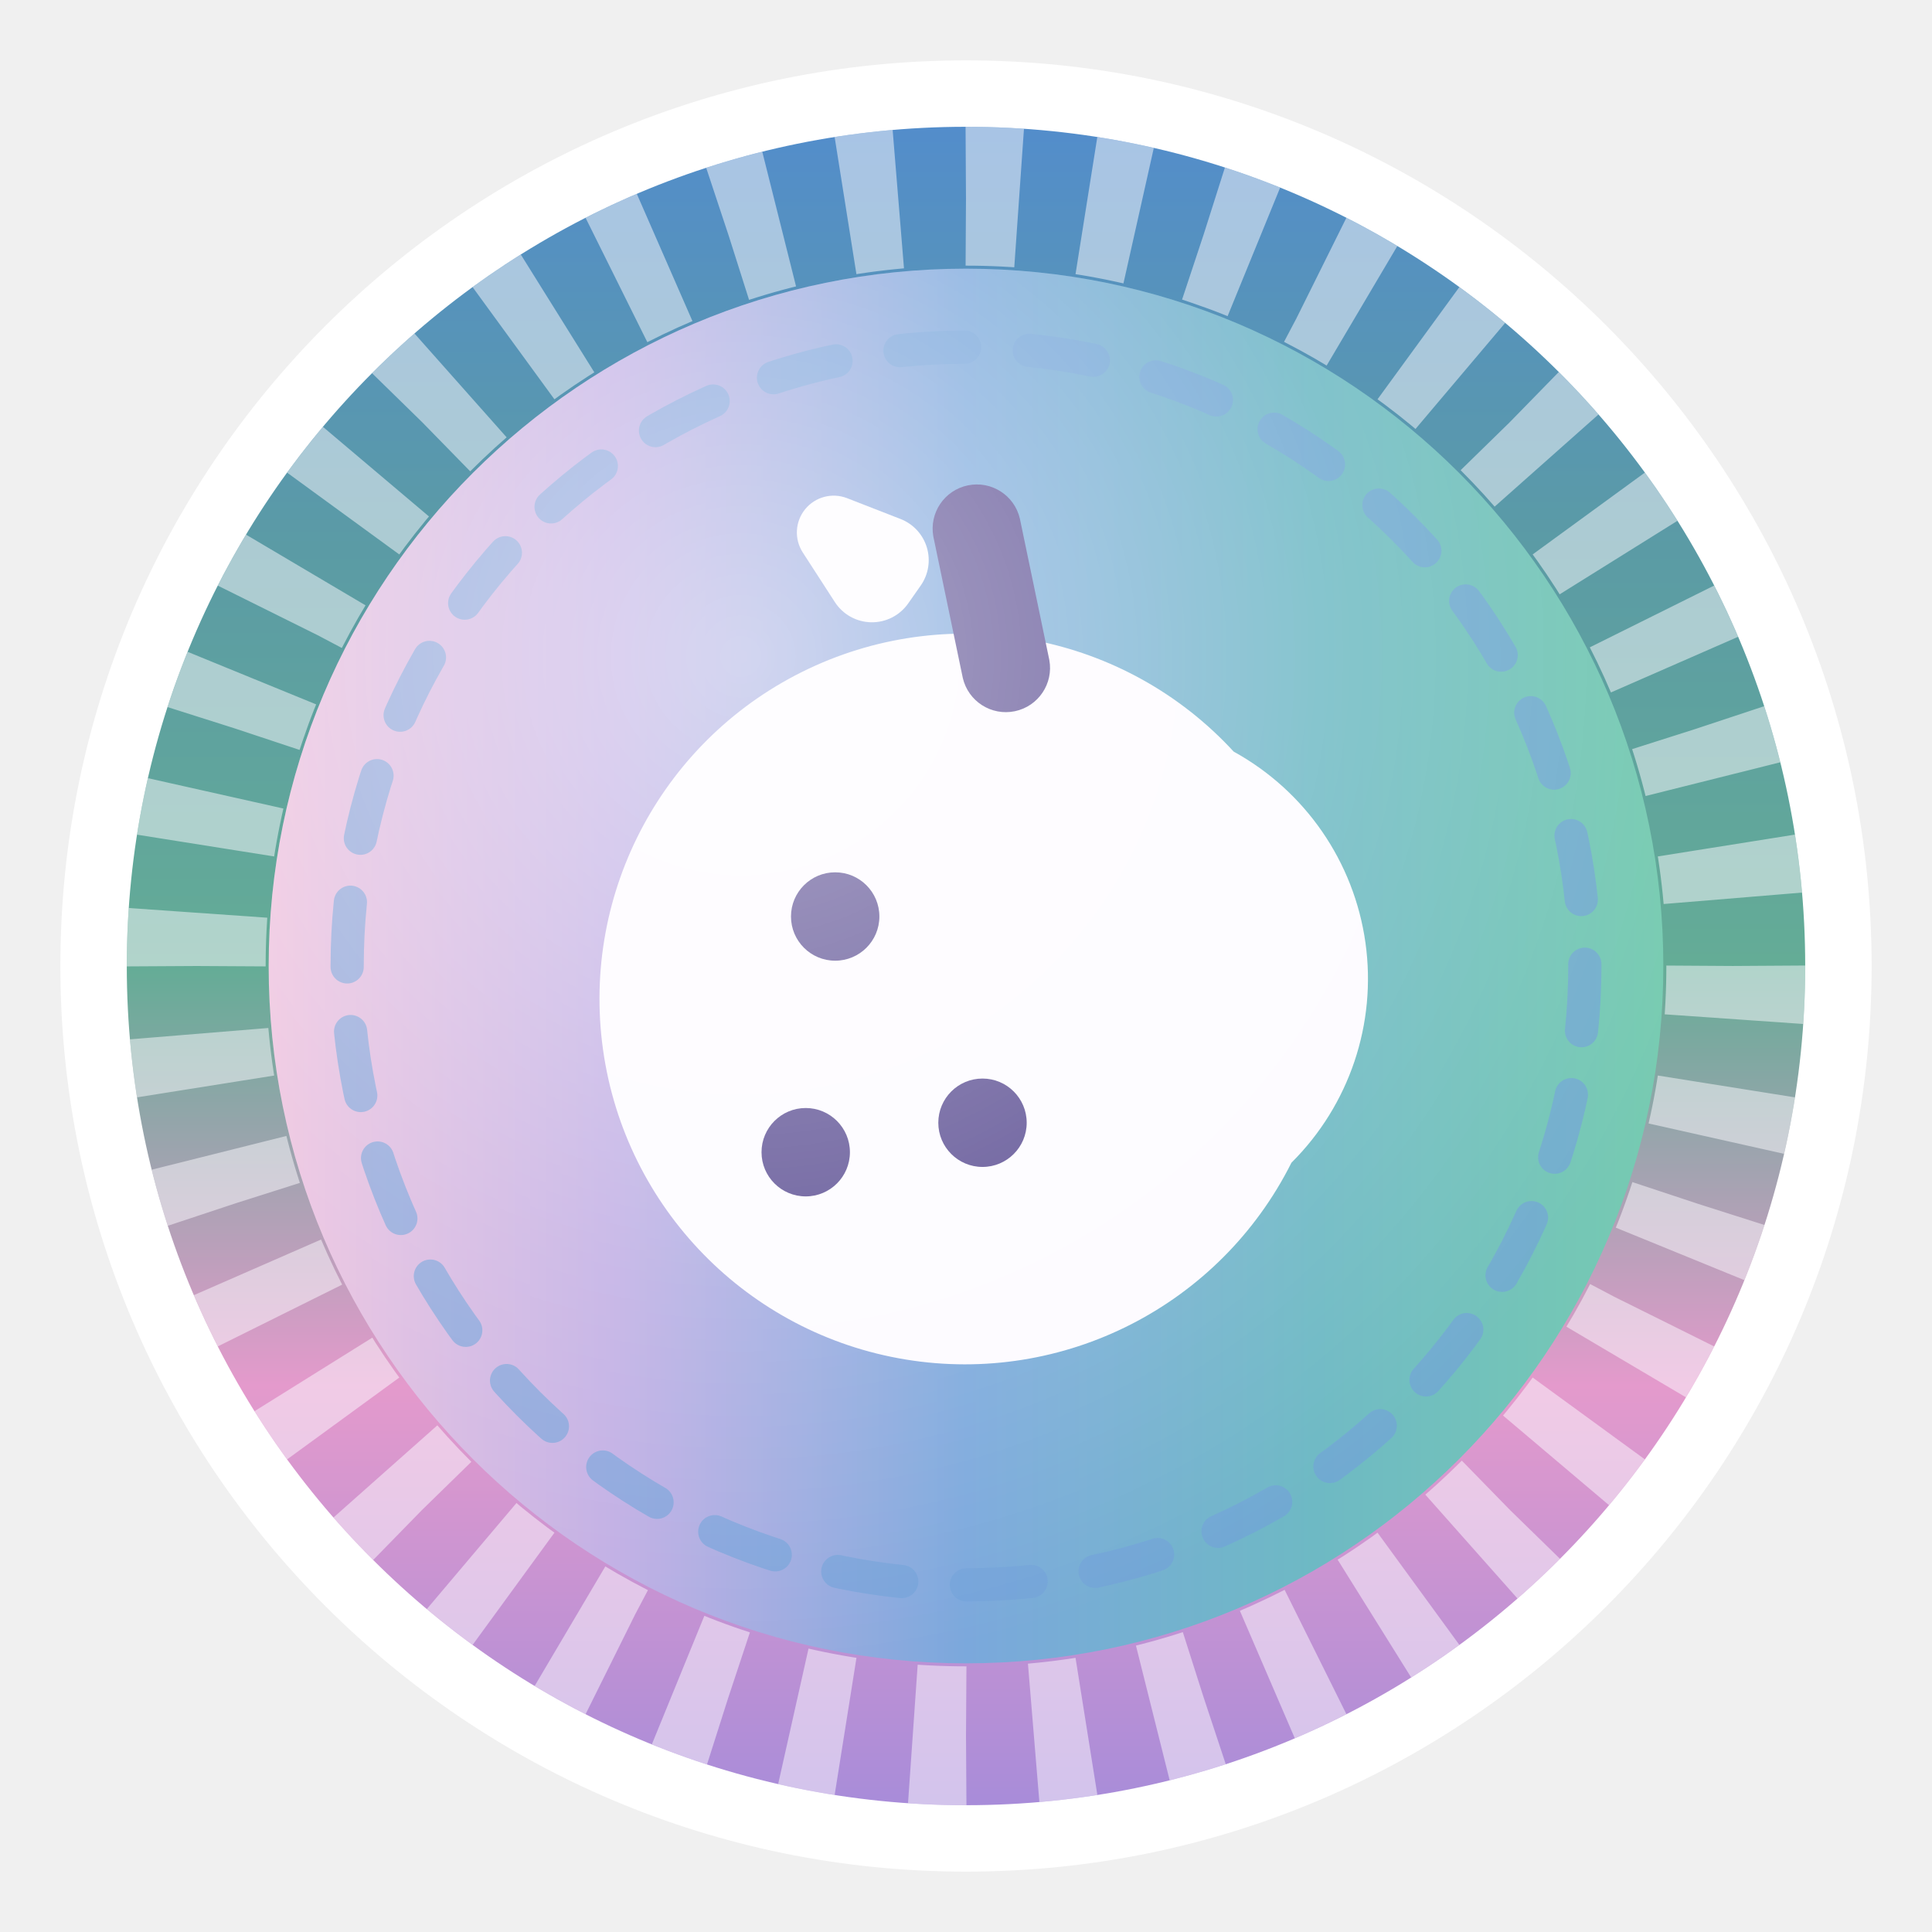
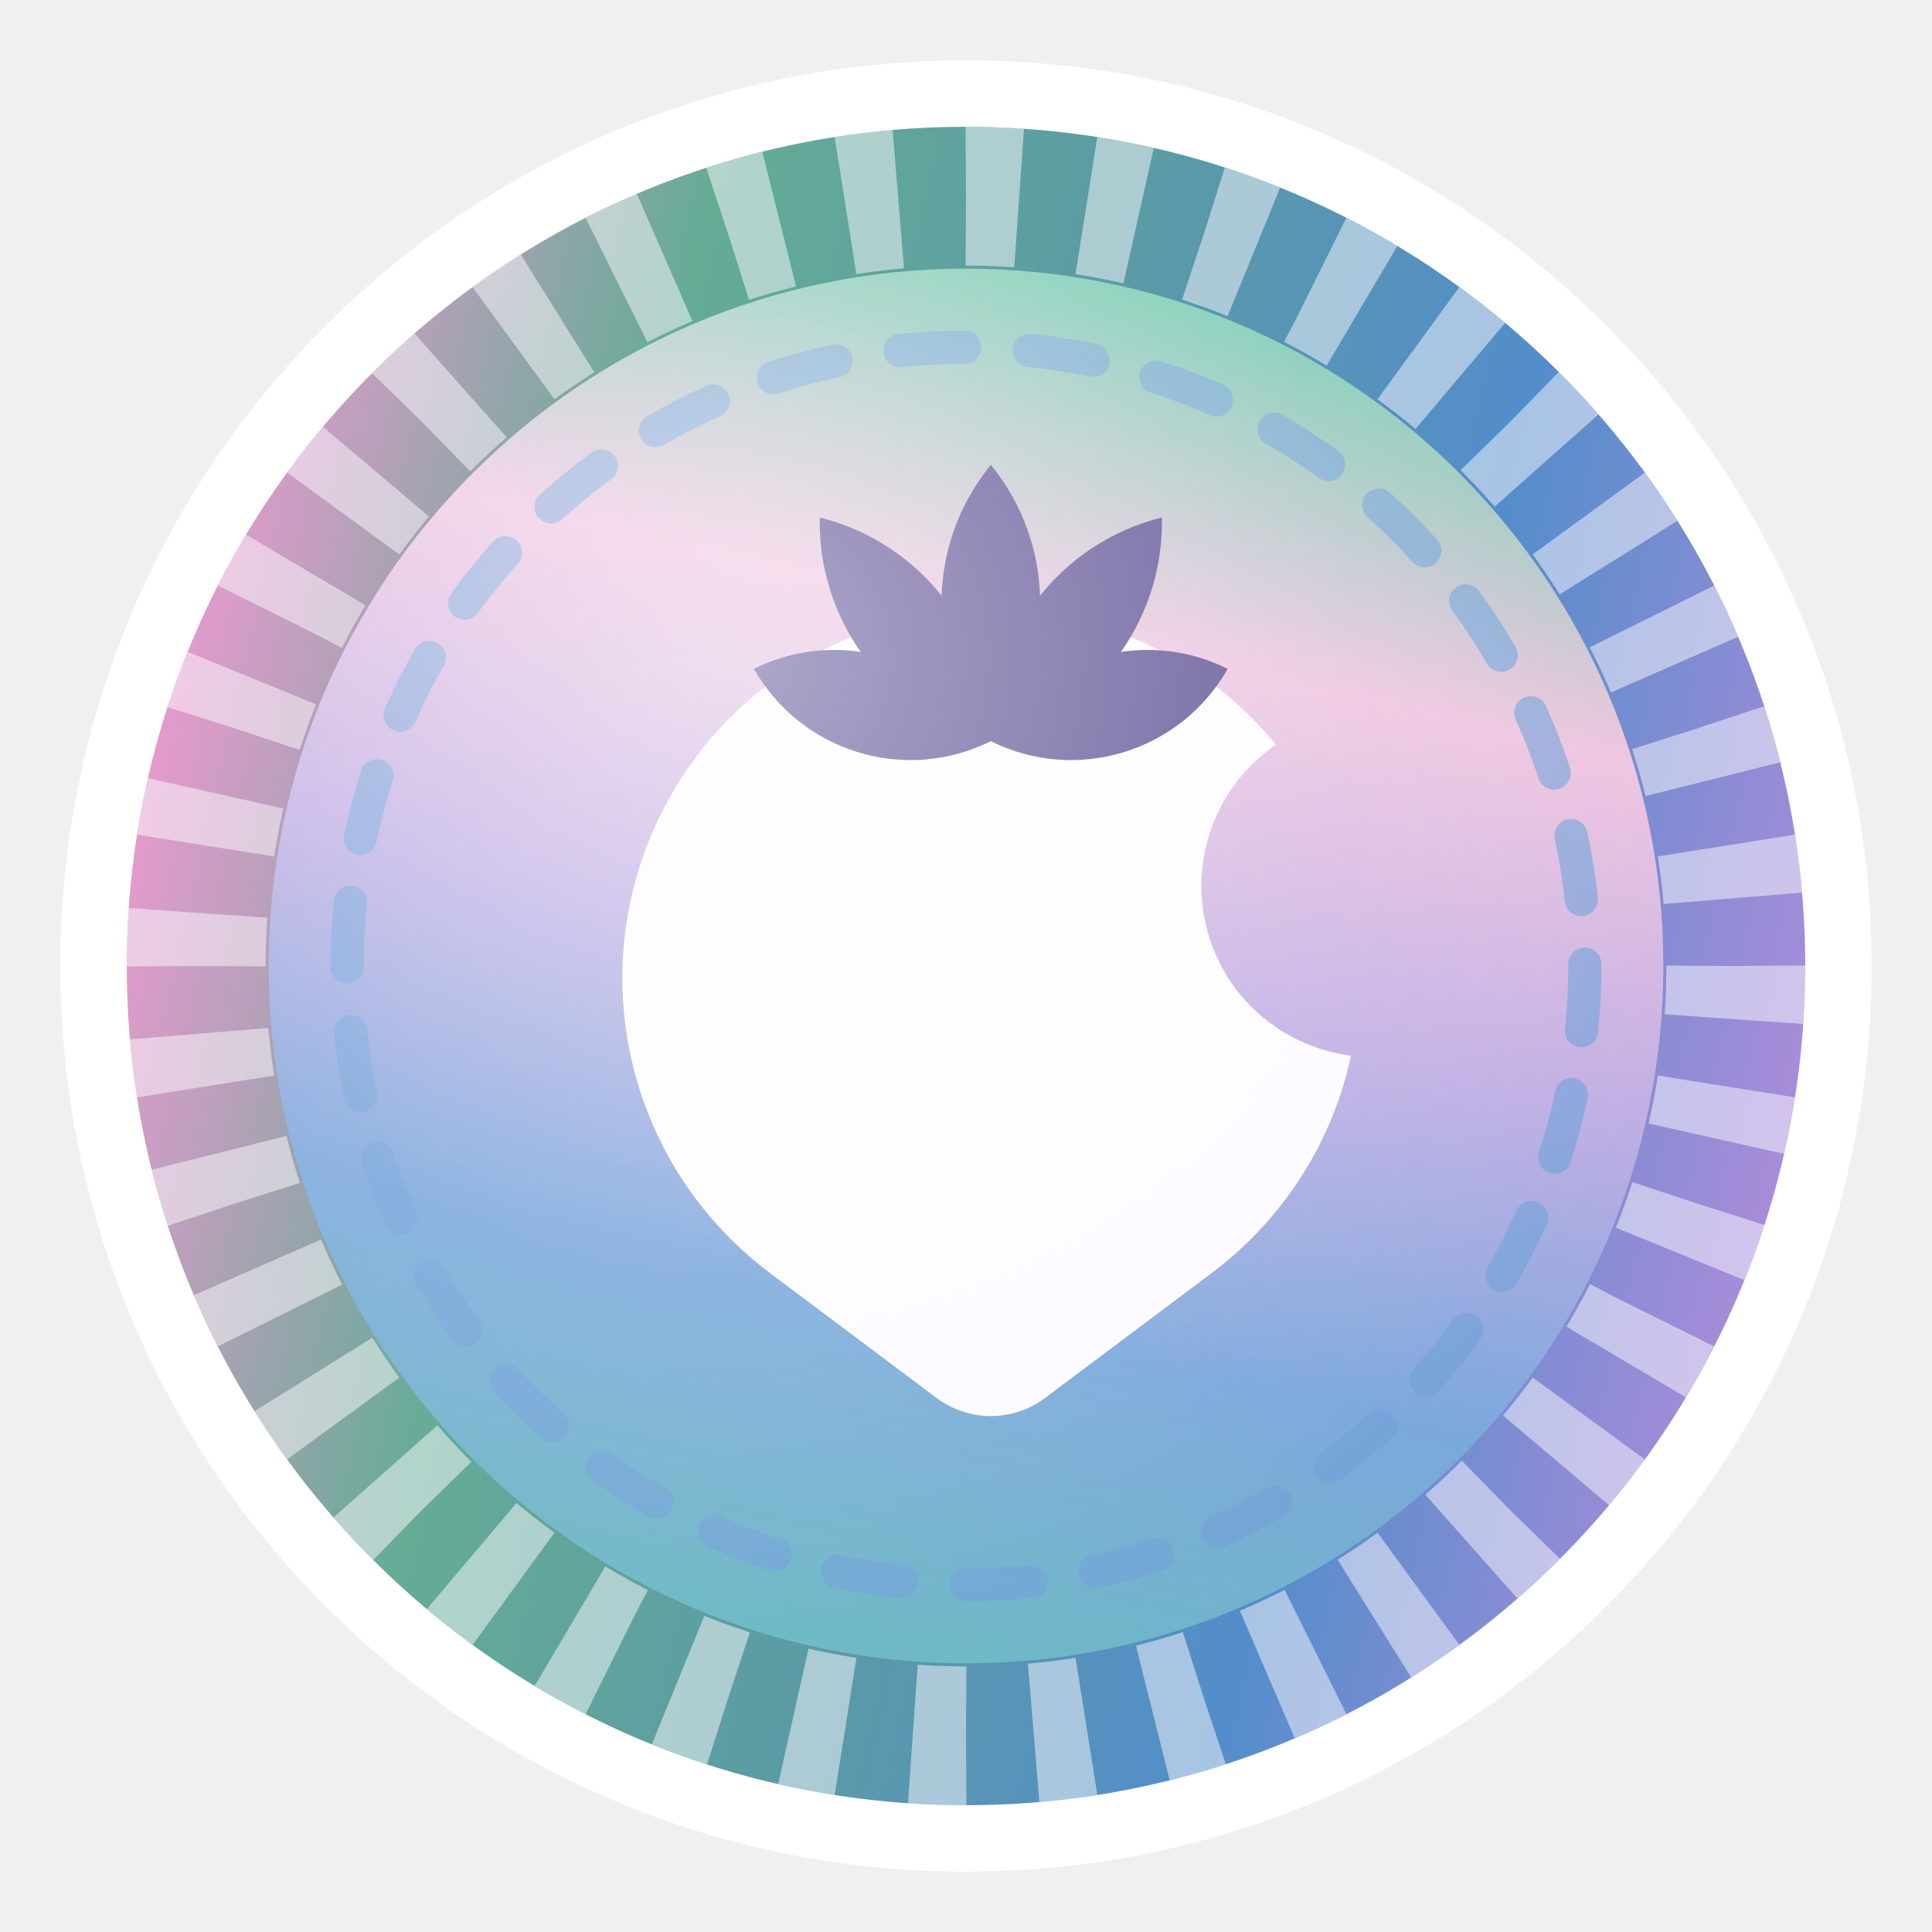
<svg xmlns="http://www.w3.org/2000/svg" viewBox="0 0 32 32">
  <defs>
-     <linearGradient id="x4f" gradientUnits="userSpaceOnUse" x1="4.45" y1="16" x2="27.55" y2="16">
-       <stop offset="0" stop-color="#eec4df" />
-       <stop offset="0.25" stop-color="#c0aee4" />
-       <stop offset="0.5" stop-color="#7ba8dc" />
-       <stop offset="0.75" stop-color="#6eb9c4" />
-       <stop offset="1" stop-color="#77cbb1" />
+     <linearGradient id="feed5f" gradientUnits="userSpaceOnUse" x1="18.57" y1="4.74" x2="13.43" y2="27.26">
+       <stop offset="0" stop-color="#77cbb1" />
+       <stop offset="0.25" stop-color="#eec4df" />
+       <stop offset="0.5" stop-color="#c0aee4" />
+       <stop offset="0.75" stop-color="#7ba8dc" />
+       <stop offset="1" stop-color="#6eb9c4" />
    </linearGradient>
-     <linearGradient id="x4e" gradientUnits="userSpaceOnUse" x1="16" y1="2.1" x2="16" y2="29.9">
-       <stop offset="0" stop-color="#538dcb" />
-       <stop offset="0.25" stop-color="#5b9ba5" />
-       <stop offset="0.5" stop-color="#64ac96" />
-       <stop offset="0.75" stop-color="#e49acc" />
-       <stop offset="1" stop-color="#a88cd9" />
+     <linearGradient id="feed5e" gradientUnits="userSpaceOnUse" x1="29.551" y1="19.093" x2="2.449" y2="12.907">
+       <stop offset="0" stop-color="#a88cd9" />
+       <stop offset="0.25" stop-color="#538dcb" />
+       <stop offset="0.5" stop-color="#5b9ba5" />
+       <stop offset="0.75" stop-color="#64ac96" />
+       <stop offset="1" stop-color="#e49acc" />
    </linearGradient>
-     <radialGradient id="x4h" cx=".34" cy=".28" r=".72">
+     <radialGradient id="feed5h" cx=".34" cy=".28" r=".72">
      <stop offset="0" stop-color="#fff" stop-opacity=".5" />
      <stop offset=".62" stop-color="#fff" stop-opacity=".14" />
      <stop offset="1" stop-color="#fff" stop-opacity="0" />
    </radialGradient>
  </defs>
  <g stroke-linejoin="round" stroke-linecap="round">
    <circle cx="16" cy="16" r="15" fill="#fff" />
-     <circle cx="16" cy="16" r="13.9" fill="url(#x4e)" />
+     <circle cx="16" cy="16" r="13.9" fill="url(#feed5e)" />
    <circle cx="16" cy="16" r="12.75" fill="none" stroke="#fdfbff" stroke-width="2.3" stroke-dasharray="0.881 1.122" stroke-linecap="butt" opacity=".5" />
-     <circle cx="16" cy="16" r="11.55" fill="url(#x4f)" />
+     <circle cx="16" cy="16" r="11.55" fill="url(#feed5f)" />
    <circle cx="16" cy="16" r="10.25" fill="none" stroke="#71a2d9" stroke-width=".55" stroke-dasharray="1.073 1.073" opacity=".65" />
-     <g vector-effect="non-scaling-stroke" transform="translate(16 16) scale(0.976) translate(-15.22 -16.84)">
-       <path d="M20.743 20.178A6.2 6.2 0 1 1 19.763 13.202A4.4 4.4 0 0 1 20.743 20.178Z" fill="#fdfbff" />
-       <circle cx="13" cy="16" r="0.75" fill="#5c4f93" />
-       <circle cx="15.5" cy="19.5" r="0.75" fill="#5c4f93" />
-       <circle cx="12.5" cy="20" r="0.75" fill="#5c4f93" />
-       <path d="M16.634 11.647A0.75 0.75 0 0 1 15.166 11.953L14.666 9.553A0.75 0.75 0 0 1 16.134 9.247Z" fill="#5c4f93" />
-       <path d="M14.452 10.383A0.75 0.75 0 0 0 14.109 9.254L13.2 8.9A0.625 0.625 0 0 0 12.449 9.821L12.995 10.665A0.75 0.75 0 0 0 14.239 10.687Z" fill="#fdfbff" />
+     <g transform="translate(16 16) scale(0.998) translate(-16 -16.01)">
+       <path d="M22.39 17.498A6.115 6.115 0 1 1 21.144 12.337A2.839 2.839 0 0 0 22.39 17.498Z" fill="#fdfbff" />
+       <path d="M12.743 21.103L15.512 23.179A1.5 1.5 0 0 0 17.312 23.179L20.081 21.103Z" fill="#fdfbff" />
+       <path d="M16.412 12.279A2.988 2.988 0 0 1 12.481 11.078A2.988 2.988 0 0 1 16.412 12.279Z" fill="#5c4f93" />
+       <path d="M16.412 12.279A3.744 3.744 0 0 1 13.573 8.566A3.744 3.744 0 0 1 16.412 12.279Z" fill="#5c4f93" />
+       <path d="M16.412 12.279A3.62 3.62 0 0 1 16.412 7.693A3.62 3.62 0 0 1 16.412 12.279Z" fill="#5c4f93" />
+       <path d="M16.412 12.279A3.744 3.744 0 0 1 19.251 8.566A3.744 3.744 0 0 1 16.412 12.279Z" fill="#5c4f93" />
+       <path d="M16.412 12.279A2.988 2.988 0 0 1 20.343 11.078A2.988 2.988 0 0 1 16.412 12.279Z" fill="#5c4f93" />
    </g>
-     <circle cx="16" cy="16" r="11.55" fill="url(#x4h)" />
+     <circle cx="16" cy="16" r="11.55" fill="url(#feed5h)" />
  </g>
</svg>
